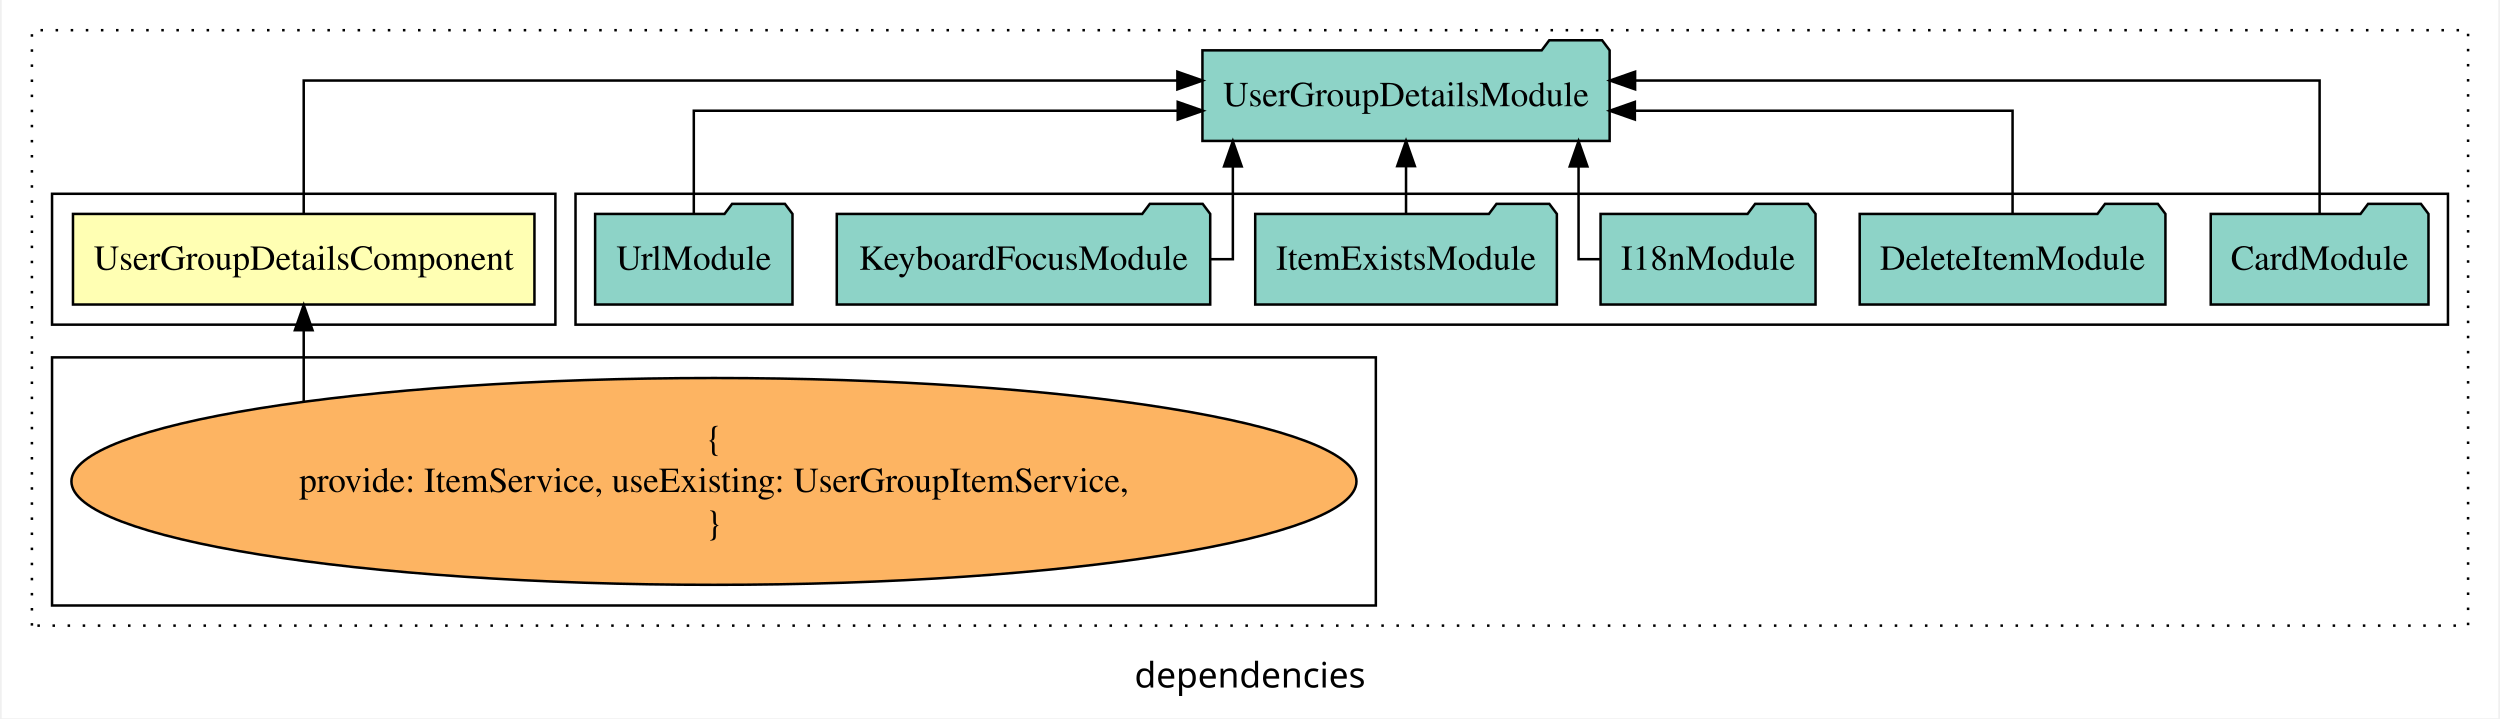
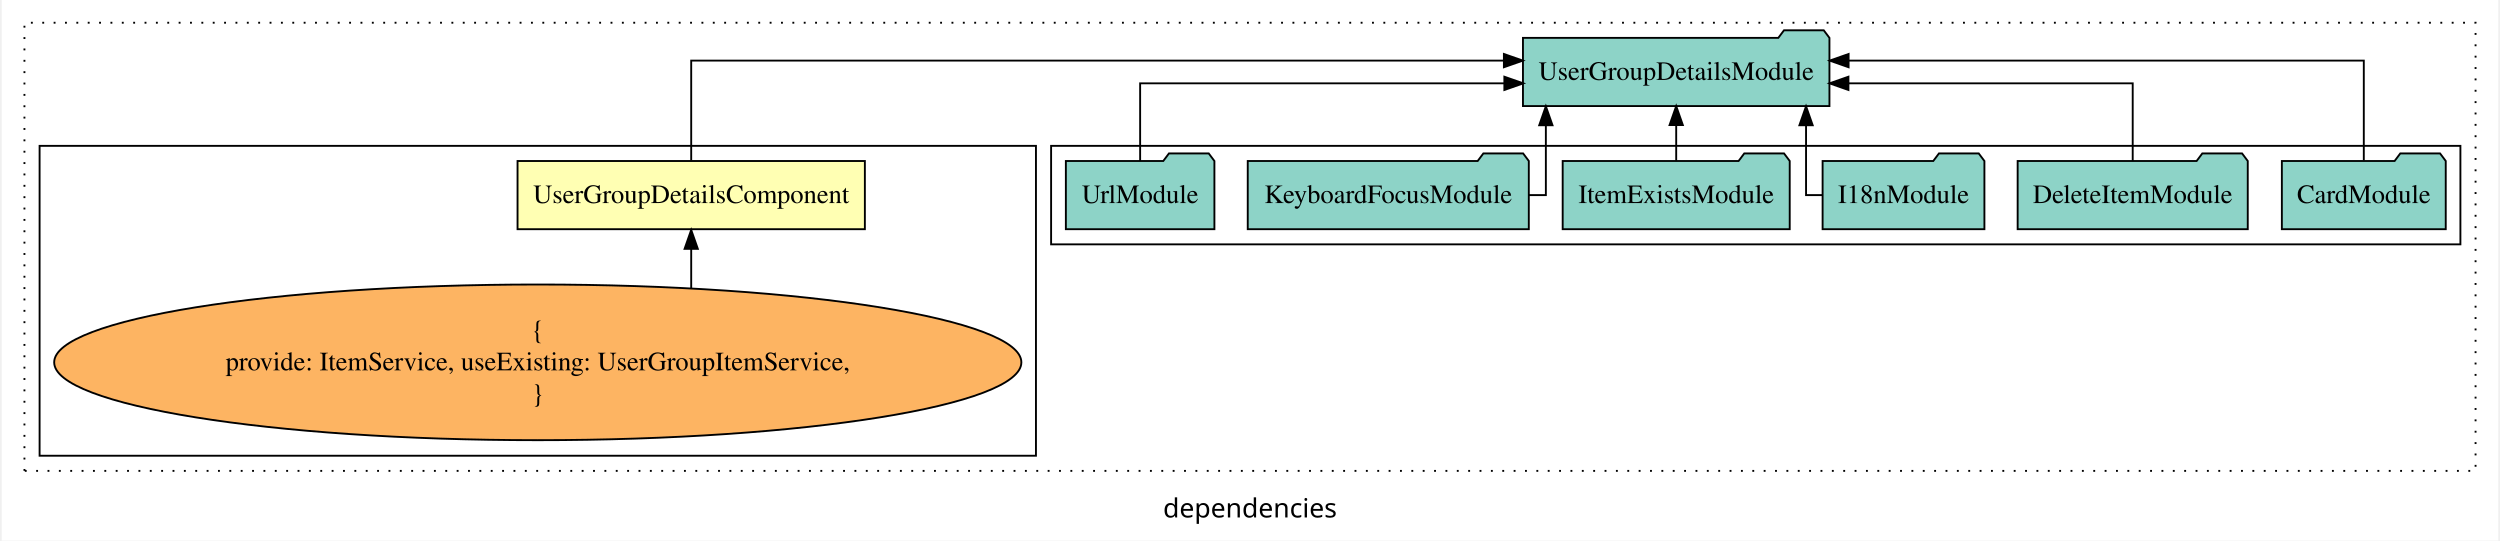
- <svg xmlns="http://www.w3.org/2000/svg" width="992pt" height="285pt" viewBox="0.00 0.00 992.00 285.39">
+ <svg xmlns="http://www.w3.org/2000/svg" width="1318pt" height="285pt" viewBox="0.00 0.00 1318.00 285.39">
  <g id="graph0" class="graph" transform="scale(1 1) rotate(0) translate(4 281.39)">
-     <polygon fill="white" stroke="transparent" points="-4,4 -4,-281.39 988,-281.39 988,4 -4,4" />
-     <text text-anchor="middle" x="492" y="-8.2" font-family="sans-serif" font-size="14.00">dependencies</text>
+     <polygon fill="white" stroke="transparent" points="-4,4 -4,-281.39 1314,-281.39 1314,4 -4,4" />
+     <text text-anchor="middle" x="655" y="-8.2" font-family="sans-serif" font-size="14.00">dependencies</text>
    <g id="clust1" class="cluster">
-       <polygon fill="none" stroke="black" stroke-dasharray="1,5" points="8,-32.8 8,-269.39 976,-269.39 976,-32.8 8,-32.8" />
-     </g>
-     <g id="clust2" class="cluster">
-       <polygon fill="none" stroke="black" points="16,-152.39 16,-204.39 216,-204.39 216,-152.39 16,-152.39" />
+       <polygon fill="none" stroke="black" stroke-dasharray="1,5" points="8,-32.8 8,-269.39 1302,-269.39 1302,-32.8 8,-32.8" />
    </g>
    <g id="clust4" class="cluster">
-       <polygon fill="none" stroke="black" points="224,-152.39 224,-204.39 968,-204.39 968,-152.39 224,-152.39" />
+       <polygon fill="none" stroke="black" points="550,-152.39 550,-204.39 1294,-204.39 1294,-152.39 550,-152.39" />
    </g>
    <g id="clust3" class="cluster">
-       <polygon fill="none" stroke="black" points="16,-40.8 16,-139.39 542,-139.39 542,-40.8 16,-40.8" />
+       <polygon fill="none" stroke="black" points="16,-40.8 16,-204.39 542,-204.39 542,-40.8 16,-40.8" />
    </g>
    <g id="node1" class="node">
-       <polygon fill="#ffffb3" stroke="black" points="207.68,-196.39 24.32,-196.39 24.32,-160.39 207.68,-160.39 207.68,-196.39" />
-       <text text-anchor="middle" x="116" y="-174.19" font-family="Times,serif" font-size="14.00">UserGroupDetailsComponent</text>
+       <polygon fill="#ffffb3" stroke="black" points="451.68,-196.39 268.32,-196.39 268.32,-160.39 451.68,-160.39 451.68,-196.39" />
+       <text text-anchor="middle" x="360" y="-174.19" font-family="Times,serif" font-size="14.00">UserGroupDetailsComponent</text>
    </g>
    <g id="node2" class="node">
-       <polygon fill="#8dd3c7" stroke="black" points="634.9,-261.39 631.9,-265.39 610.9,-265.39 607.9,-261.39 473.1,-261.39 473.1,-225.39 634.9,-225.39 634.9,-261.39" />
-       <text text-anchor="middle" x="554" y="-239.19" font-family="Times,serif" font-size="14.00">UserGroupDetailsModule</text>
+       <polygon fill="#8dd3c7" stroke="black" points="960.9,-261.39 957.9,-265.39 936.9,-265.39 933.9,-261.39 799.1,-261.39 799.1,-225.39 960.9,-225.39 960.9,-261.39" />
+       <text text-anchor="middle" x="880" y="-239.19" font-family="Times,serif" font-size="14.00">UserGroupDetailsModule</text>
    </g>
    <g id="edge1" class="edge">
-       <path fill="none" stroke="black" d="M116,-196.67C116,-217.71 116,-249.39 116,-249.39 116,-249.39 463.15,-249.39 463.15,-249.39" />
-       <polygon fill="black" stroke="black" points="463.15,-252.89 473.15,-249.39 463.15,-245.89 463.15,-252.89" />
+       <path fill="none" stroke="black" d="M360,-196.67C360,-217.71 360,-249.39 360,-249.39 360,-249.39 789.04,-249.39 789.04,-249.39" />
+       <polygon fill="black" stroke="black" points="789.04,-252.89 799.04,-249.39 789.04,-245.89 789.04,-252.89" />
    </g>
    <g id="node3" class="node">
      <ellipse fill="#fdb462" stroke="black" cx="279" cy="-90.1" rx="255.3" ry="41.09" />
      <text text-anchor="middle" x="279" y="-102.7" font-family="Times,serif" font-size="14.00">{</text>
      <text text-anchor="middle" x="279" y="-85.9" font-family="Times,serif" font-size="14.00">    provide: ItemService, useExisting: UserGroupItemService,</text>
      <text text-anchor="middle" x="279" y="-69.1" font-family="Times,serif" font-size="14.00">}</text>
    </g>
    <g id="edge2" class="edge">
-       <path fill="none" stroke="black" d="M116,-121.97C116,-121.97 116,-150.18 116,-150.18" />
-       <polygon fill="black" stroke="black" points="112.5,-150.18 116,-160.18 119.5,-150.18 112.5,-150.18" />
+       <path fill="none" stroke="black" d="M360,-129.34C360,-129.34 360,-150.01 360,-150.01" />
+       <polygon fill="black" stroke="black" points="356.5,-150.01 360,-160.01 363.5,-150.01 356.5,-150.01" />
    </g>
    <g id="node4" class="node">
-       <polygon fill="#8dd3c7" stroke="black" points="960.26,-196.39 957.26,-200.39 936.26,-200.39 933.26,-196.39 873.74,-196.39 873.74,-160.39 960.26,-160.39 960.26,-196.39" />
-       <text text-anchor="middle" x="917" y="-174.19" font-family="Times,serif" font-size="14.00">CardModule</text>
+       <polygon fill="#8dd3c7" stroke="black" points="1286.26,-196.39 1283.26,-200.39 1262.26,-200.39 1259.26,-196.39 1199.74,-196.39 1199.74,-160.39 1286.26,-160.39 1286.26,-196.39" />
+       <text text-anchor="middle" x="1243" y="-174.19" font-family="Times,serif" font-size="14.00">CardModule</text>
    </g>
    <g id="edge3" class="edge">
-       <path fill="none" stroke="black" d="M917,-196.67C917,-217.71 917,-249.39 917,-249.39 917,-249.39 645.01,-249.39 645.01,-249.39" />
-       <polygon fill="black" stroke="black" points="645.01,-245.89 635.01,-249.39 645.01,-252.89 645.01,-245.89" />
+       <path fill="none" stroke="black" d="M1243,-196.67C1243,-217.71 1243,-249.39 1243,-249.39 1243,-249.39 971.01,-249.39 971.01,-249.39" />
+       <polygon fill="black" stroke="black" points="971.01,-245.89 961.01,-249.39 971.01,-252.89 971.01,-245.89" />
    </g>
    <g id="node5" class="node">
-       <polygon fill="#8dd3c7" stroke="black" points="855.74,-196.39 852.74,-200.39 831.74,-200.39 828.74,-196.39 734.26,-196.39 734.26,-160.39 855.74,-160.39 855.74,-196.39" />
-       <text text-anchor="middle" x="795" y="-174.19" font-family="Times,serif" font-size="14.00">DeleteItemModule</text>
+       <polygon fill="#8dd3c7" stroke="black" points="1181.74,-196.39 1178.74,-200.39 1157.74,-200.39 1154.74,-196.39 1060.26,-196.39 1060.26,-160.39 1181.74,-160.39 1181.74,-196.39" />
+       <text text-anchor="middle" x="1121" y="-174.19" font-family="Times,serif" font-size="14.00">DeleteItemModule</text>
    </g>
    <g id="edge4" class="edge">
-       <path fill="none" stroke="black" d="M795,-196.41C795,-213.76 795,-237.39 795,-237.39 795,-237.39 644.92,-237.39 644.92,-237.39" />
-       <polygon fill="black" stroke="black" points="644.92,-233.89 634.92,-237.39 644.92,-240.89 644.92,-233.89" />
+       <path fill="none" stroke="black" d="M1121,-196.41C1121,-213.76 1121,-237.39 1121,-237.39 1121,-237.39 970.92,-237.39 970.92,-237.39" />
+       <polygon fill="black" stroke="black" points="970.92,-233.89 960.92,-237.39 970.92,-240.89 970.92,-233.89" />
    </g>
    <g id="node6" class="node">
-       <polygon fill="#8dd3c7" stroke="black" points="716.71,-196.39 713.71,-200.39 692.71,-200.39 689.71,-196.39 631.29,-196.39 631.29,-160.39 716.71,-160.39 716.71,-196.39" />
-       <text text-anchor="middle" x="674" y="-174.19" font-family="Times,serif" font-size="14.00">I18nModule</text>
+       <polygon fill="#8dd3c7" stroke="black" points="1042.71,-196.39 1039.71,-200.39 1018.71,-200.39 1015.71,-196.39 957.29,-196.39 957.29,-160.39 1042.71,-160.39 1042.71,-196.39" />
+       <text text-anchor="middle" x="1000" y="-174.19" font-family="Times,serif" font-size="14.00">I18nModule</text>
    </g>
    <g id="edge5" class="edge">
-       <path fill="none" stroke="black" d="M631.05,-178.39C625.97,-178.39 622.55,-178.39 622.55,-178.39 622.55,-178.39 622.55,-215.28 622.55,-215.28" />
-       <polygon fill="black" stroke="black" points="619.05,-215.28 622.55,-225.28 626.05,-215.28 619.05,-215.28" />
+       <path fill="none" stroke="black" d="M957.05,-178.39C951.97,-178.39 948.55,-178.39 948.55,-178.39 948.55,-178.39 948.55,-215.28 948.55,-215.28" />
+       <polygon fill="black" stroke="black" points="945.05,-215.28 948.55,-225.28 952.05,-215.28 945.05,-215.28" />
    </g>
    <g id="node7" class="node">
-       <polygon fill="#8dd3c7" stroke="black" points="613.93,-196.39 610.93,-200.39 589.93,-200.39 586.93,-196.39 494.07,-196.39 494.07,-160.39 613.93,-160.39 613.93,-196.39" />
-       <text text-anchor="middle" x="554" y="-174.19" font-family="Times,serif" font-size="14.00">ItemExistsModule</text>
+       <polygon fill="#8dd3c7" stroke="black" points="939.93,-196.39 936.93,-200.39 915.93,-200.39 912.93,-196.39 820.07,-196.39 820.07,-160.39 939.93,-160.39 939.93,-196.39" />
+       <text text-anchor="middle" x="880" y="-174.19" font-family="Times,serif" font-size="14.00">ItemExistsModule</text>
    </g>
    <g id="edge6" class="edge">
-       <path fill="none" stroke="black" d="M554,-196.5C554,-196.5 554,-215.38 554,-215.38" />
-       <polygon fill="black" stroke="black" points="550.5,-215.38 554,-225.38 557.5,-215.38 550.5,-215.38" />
+       <path fill="none" stroke="black" d="M880,-196.5C880,-196.5 880,-215.38 880,-215.38" />
+       <polygon fill="black" stroke="black" points="876.5,-215.38 880,-225.38 883.5,-215.38 876.5,-215.38" />
    </g>
    <g id="node8" class="node">
-       <polygon fill="#8dd3c7" stroke="black" points="476.19,-196.39 473.19,-200.39 452.19,-200.39 449.19,-196.39 327.81,-196.39 327.81,-160.39 476.19,-160.39 476.19,-196.39" />
-       <text text-anchor="middle" x="402" y="-174.19" font-family="Times,serif" font-size="14.00">KeyboardFocusModule</text>
+       <polygon fill="#8dd3c7" stroke="black" points="802.19,-196.39 799.19,-200.39 778.19,-200.39 775.19,-196.39 653.81,-196.39 653.81,-160.39 802.19,-160.39 802.19,-196.39" />
+       <text text-anchor="middle" x="728" y="-174.19" font-family="Times,serif" font-size="14.00">KeyboardFocusModule</text>
    </g>
    <g id="edge7" class="edge">
-       <path fill="none" stroke="black" d="M476.29,-178.39C481.76,-178.39 485.19,-178.39 485.19,-178.39 485.19,-178.39 485.19,-215.28 485.19,-215.28" />
-       <polygon fill="black" stroke="black" points="481.69,-215.28 485.19,-225.28 488.69,-215.28 481.69,-215.28" />
+       <path fill="none" stroke="black" d="M802.29,-178.39C807.76,-178.39 811.19,-178.39 811.19,-178.39 811.19,-178.39 811.19,-215.28 811.19,-215.28" />
+       <polygon fill="black" stroke="black" points="807.69,-215.28 811.19,-225.28 814.69,-215.28 807.69,-215.28" />
    </g>
    <g id="node9" class="node">
-       <polygon fill="#8dd3c7" stroke="black" points="310.21,-196.39 307.21,-200.39 286.21,-200.39 283.21,-196.39 231.79,-196.39 231.79,-160.39 310.21,-160.39 310.21,-196.39" />
-       <text text-anchor="middle" x="271" y="-174.19" font-family="Times,serif" font-size="14.00">UrlModule</text>
+       <polygon fill="#8dd3c7" stroke="black" points="636.21,-196.39 633.21,-200.39 612.21,-200.39 609.21,-196.39 557.79,-196.39 557.79,-160.39 636.21,-160.39 636.21,-196.39" />
+       <text text-anchor="middle" x="597" y="-174.19" font-family="Times,serif" font-size="14.00">UrlModule</text>
    </g>
    <g id="edge8" class="edge">
-       <path fill="none" stroke="black" d="M271,-196.41C271,-213.76 271,-237.39 271,-237.39 271,-237.39 463.28,-237.39 463.28,-237.39" />
-       <polygon fill="black" stroke="black" points="463.28,-240.89 473.28,-237.39 463.28,-233.89 463.28,-240.89" />
+       <path fill="none" stroke="black" d="M597,-196.41C597,-213.76 597,-237.39 597,-237.39 597,-237.39 789.28,-237.39 789.28,-237.39" />
+       <polygon fill="black" stroke="black" points="789.28,-240.89 799.28,-237.39 789.28,-233.89 789.28,-240.89" />
    </g>
  </g>
</svg>
